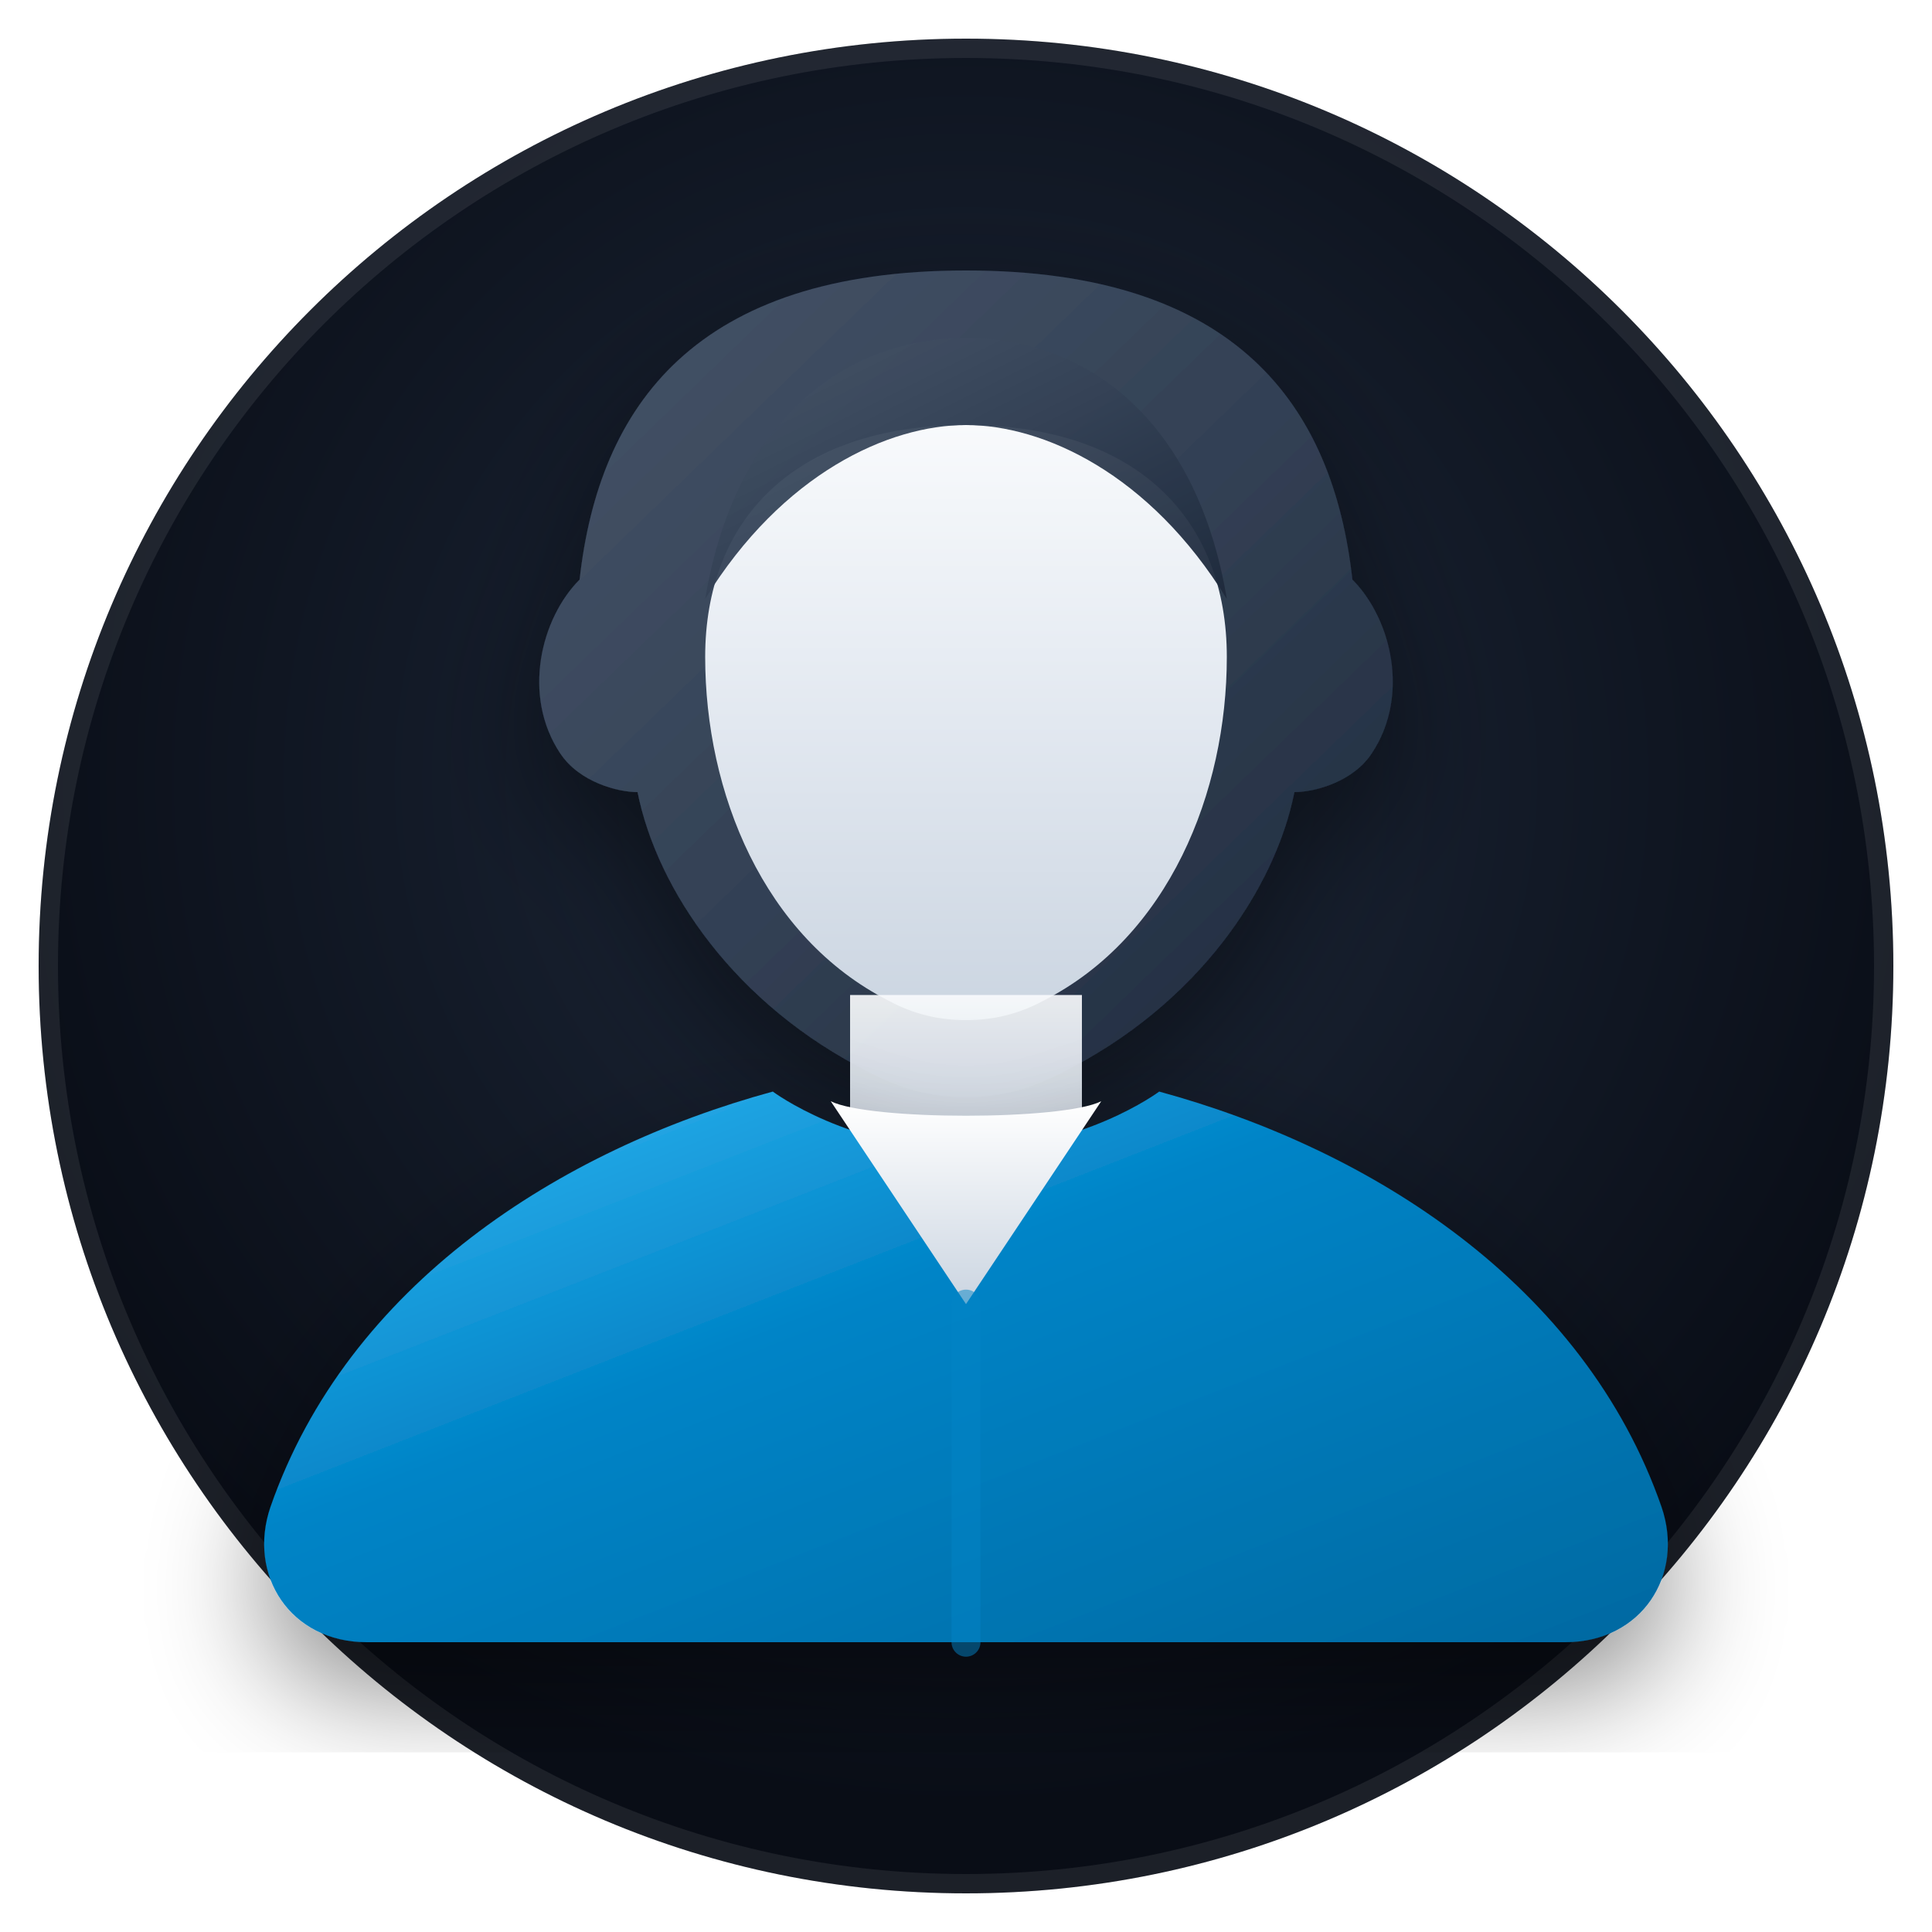
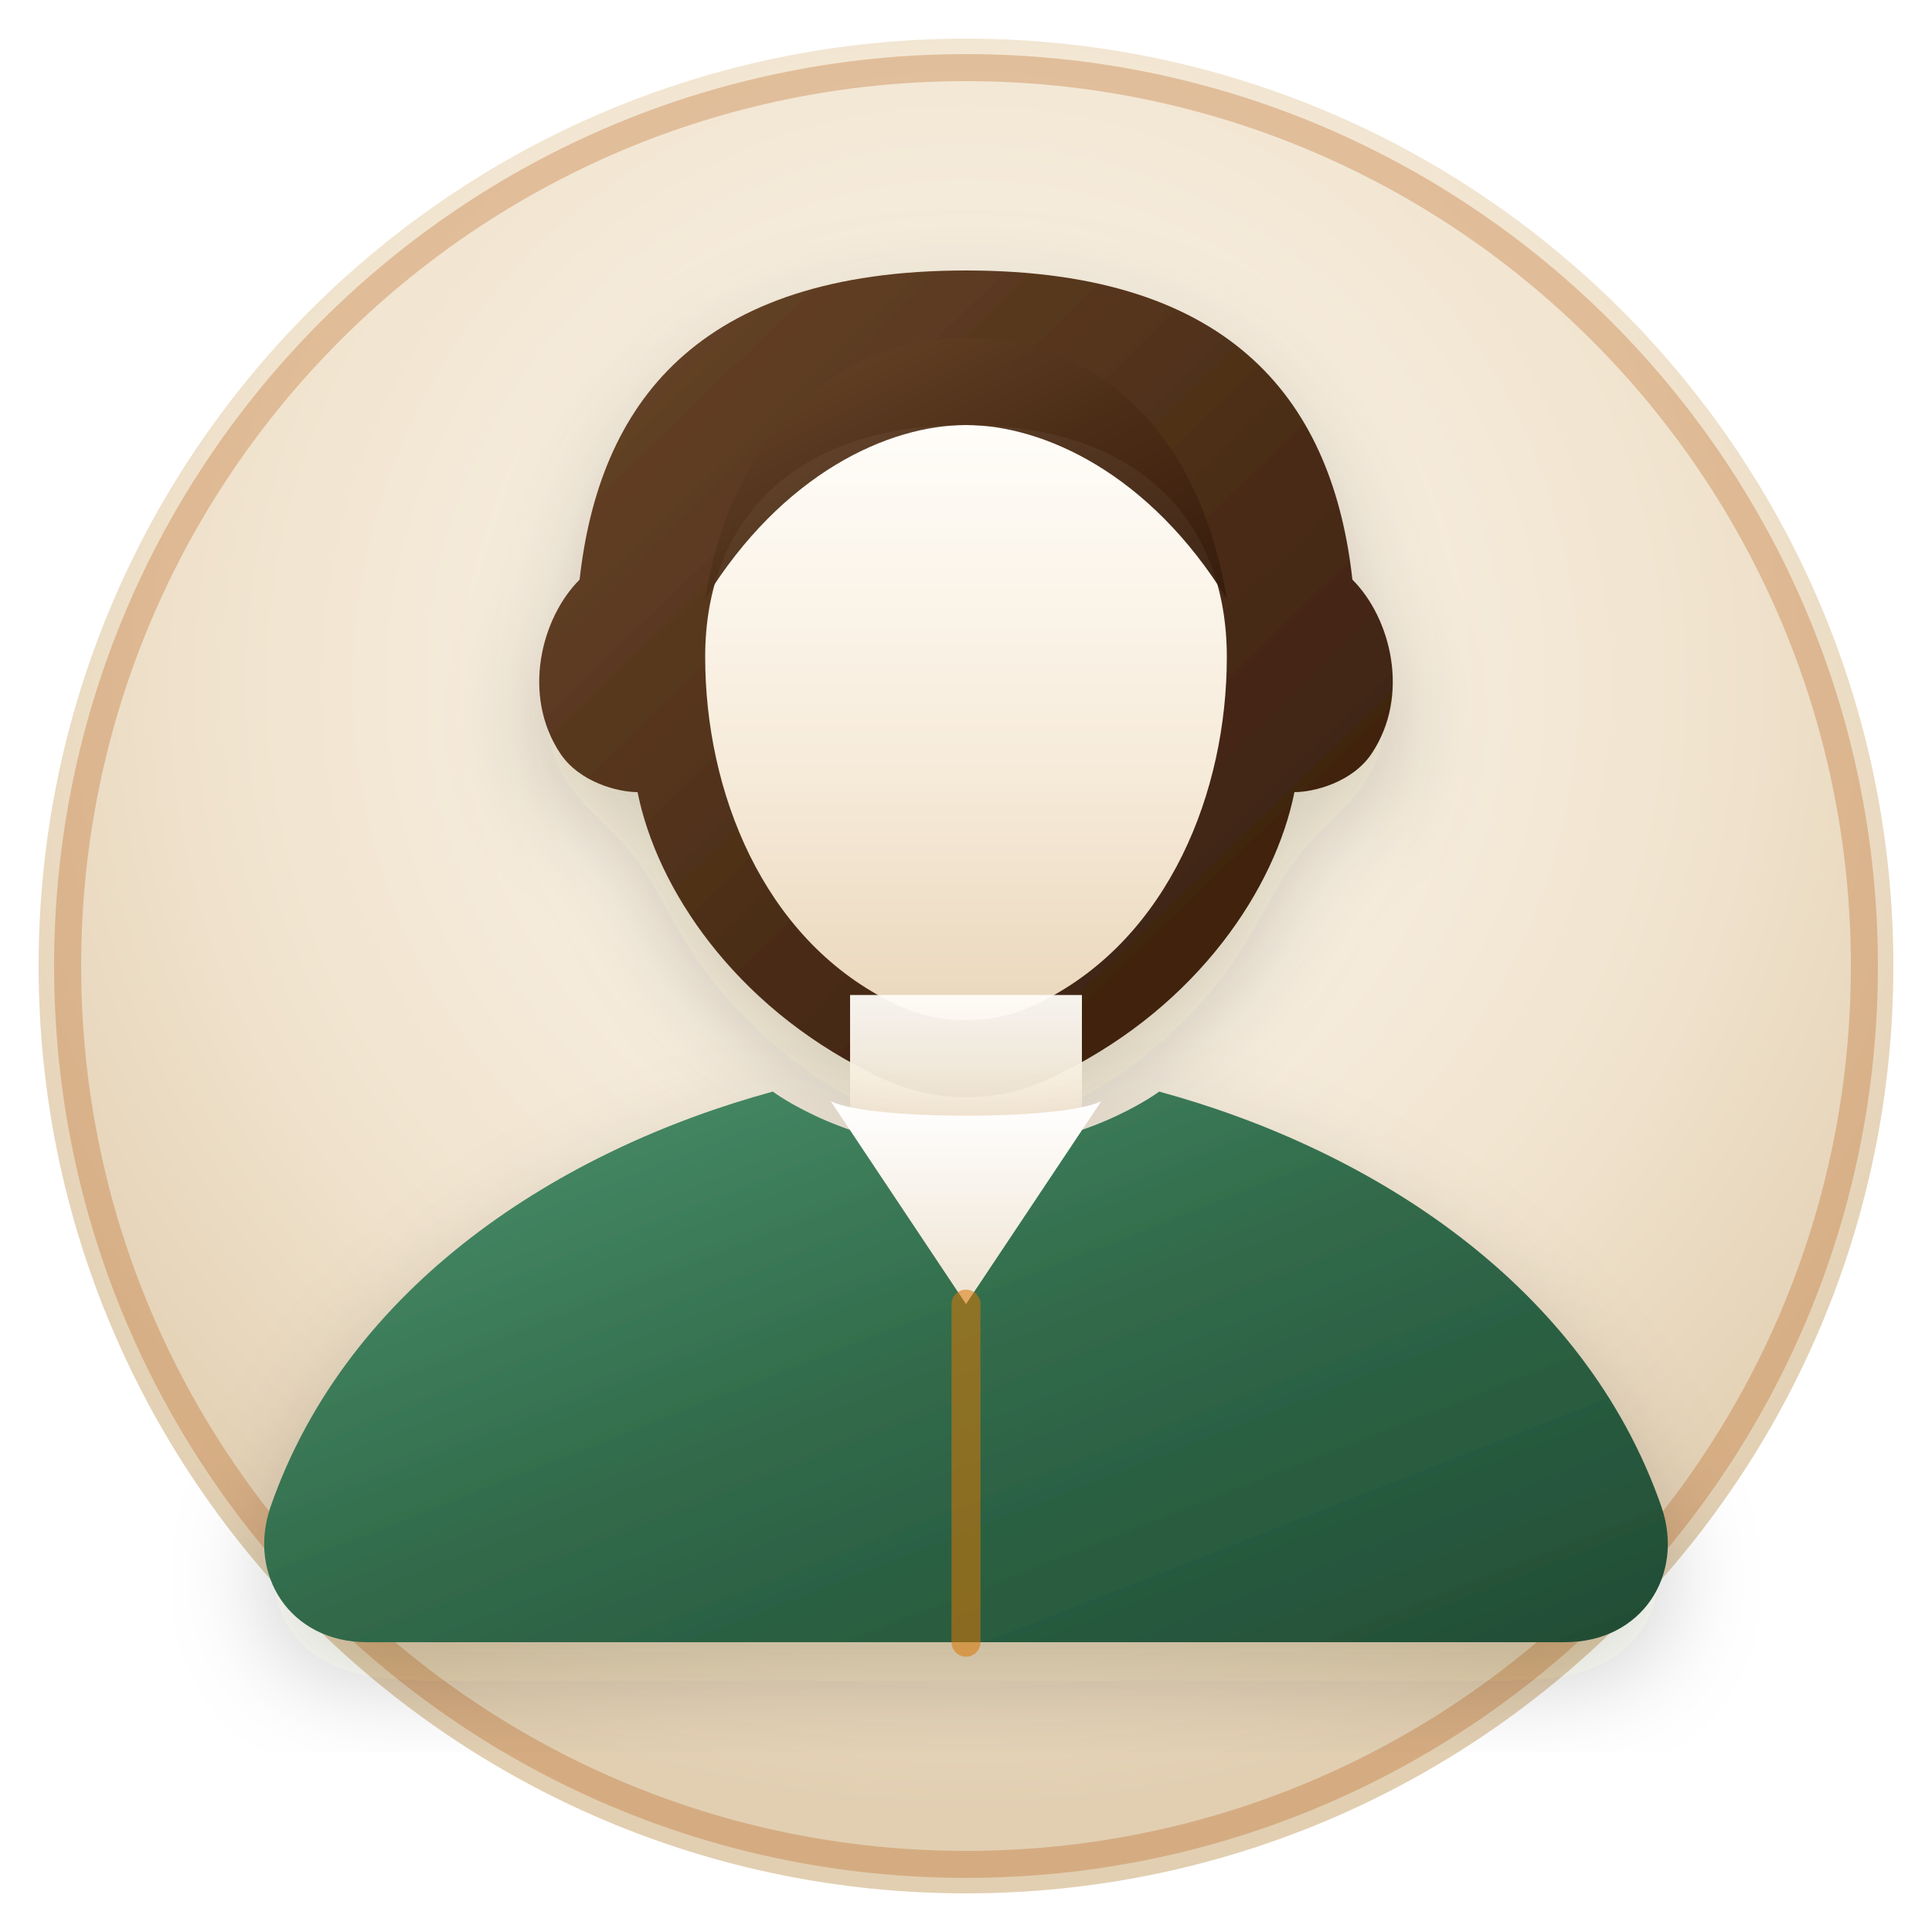
<svg xmlns="http://www.w3.org/2000/svg" viewBox="0 0 100 100" class="w-full h-full select-none pointer-events-none">
  <defs>
-     <radialGradient id="maleBgGlow" cx="50%" cy="40%" r="55%">
-       <stop offset="0%" stop-color="#1e293b" />
-       <stop offset="100%" stop-color="#090d16" />
+     <radialGradient id="maleBgGlow" cx="50%" cy="35%" r="60%">
+       <stop offset="0%" stop-color="#fdf9f1" />
+       <stop offset="65%" stop-color="#f1e4cf" />
+       <stop offset="100%" stop-color="#e2cfb2" />
    </radialGradient>
    <linearGradient id="maleHairGrad" x1="0%" y1="0%" x2="100%" y2="100%">
-       <stop offset="0%" stop-color="#475569" />
-       <stop offset="50%" stop-color="#334155" />
-       <stop offset="100%" stop-color="#1e293b" />
+       <stop offset="0%" stop-color="#6b472a" />
+       <stop offset="55%" stop-color="#4a2c16" />
+       <stop offset="100%" stop-color="#361c0c" />
    </linearGradient>
    <linearGradient id="maleFaceGrad" x1="0%" y1="0%" x2="0%" y2="100%">
-       <stop offset="0%" stop-color="#f8fafc" />
-       <stop offset="50%" stop-color="#e2e8f0" />
-       <stop offset="100%" stop-color="#cbd5e1" />
+       <stop offset="0%" stop-color="#fffdf9" />
+       <stop offset="55%" stop-color="#f7ecdb" />
+       <stop offset="100%" stop-color="#ead7bc" />
    </linearGradient>
    <linearGradient id="maleSuitGrad" x1="0%" y1="0%" x2="100%" y2="100%">
-       <stop offset="0%" stop-color="#38bdf8" />
-       <stop offset="40%" stop-color="#0284c7" />
-       <stop offset="100%" stop-color="#0369a1" />
+       <stop offset="0%" stop-color="#4e946d" />
+       <stop offset="48%" stop-color="#316b4b" />
+       <stop offset="100%" stop-color="#214c34" />
    </linearGradient>
    <linearGradient id="maleCollarGrad" x1="0%" y1="0%" x2="0%" y2="100%">
      <stop offset="0%" stop-color="#ffffff" />
-       <stop offset="100%" stop-color="#cbd5e1" />
+       <stop offset="100%" stop-color="#efe3d1" />
    </linearGradient>
    <filter id="maleSilhouetteShadow" x="-20%" y="-20%" width="140%" height="140%">
-       <feDropShadow dx="0" dy="2.5" stdDeviation="3" flood-color="#000000" flood-opacity="0.45" />
+       <feDropShadow dx="0" dy="2" stdDeviation="2.5" flood-color="#361c0c" flood-opacity="0.18" />
    </filter>
  </defs>
  <circle cx="50" cy="50" r="48" fill="url(#maleBgGlow)" />
-   <circle cx="50" cy="50" r="47.5" fill="none" stroke="rgba(255,255,255,0.08)" stroke-width="1" />
+   <circle cx="50" cy="50" r="46.5" fill="none" stroke="rgba(180, 83, 9, 0.28)" stroke-width="1.4" />
  <path d="M50 14 C36 14 31 21 30 30 C28 32 27 36 29 39 C30 40.5 32 41 33 41 C34 46 38 52 45 55.5 C46.5 56.3 48.2 56.8 50 56.8 C51.8 56.8 53.5 56.3 55 55.5 C62 52 66 46 67 41 C68 41 70 40.5 71 39 C73 36 72 32 70 30 C69 21 64 14 50 14 Z" fill="url(#maleHairGrad)" filter="url(#maleSilhouetteShadow)" />
  <path d="M50 22 C41 22 36.5 27 36.5 34 C36.5 41 39.5 48.5 46 51.8 C47.3 52.5 48.6 52.8 50 52.8 C51.4 52.8 52.7 52.5 54 51.8 C60.5 48.5 63.5 41 63.5 34 C63.5 27 59 22 50 22 Z" fill="url(#maleFaceGrad)" />
  <path d="M36.5 31 C38 22 43.5 17.5 50 17.5 C56.5 17.5 62 22 63.5 31 C59.5 24.5 54 22 50 22 C46 22 40.5 24.5 36.5 31 Z" fill="url(#maleHairGrad)" opacity="0.95" />
-   <path d="M44 51.5 L44 60 C46 61.2 54 61.2 56 60 L56 51.5 Z" fill="url(#maleFaceGrad)" opacity="0.92" />
+   <path d="M44 51.5 L44 60 C46 61.2 54 61.2 56 60 L56 51.5 Z" fill="url(#maleFaceGrad)" opacity="0.95" />
  <path d="M50 59.5 C44 59.5 40 56.5 40 56.5 C29 59.5 18 66.5 14 78 C12.8 81.5 15 85 19 85 L81 85 C85 85 87.2 81.5 86 78 C82 66.5 71 59.5 60 56.5 C60 56.5 56 59.5 50 59.5 Z" fill="url(#maleSuitGrad)" filter="url(#maleSilhouetteShadow)" />
  <path d="M50 67.5 L43 57 C45 58 55 58 57 57 Z" fill="url(#maleCollarGrad)" />
-   <path d="M50 67.5 L50 85" stroke="rgba(2, 132, 199, 0.5)" stroke-width="1.5" stroke-linecap="round" />
+   <path d="M50 67.5 L50 85" stroke="rgba(217, 119, 6, 0.55)" stroke-width="1.5" stroke-linecap="round" />
</svg>
